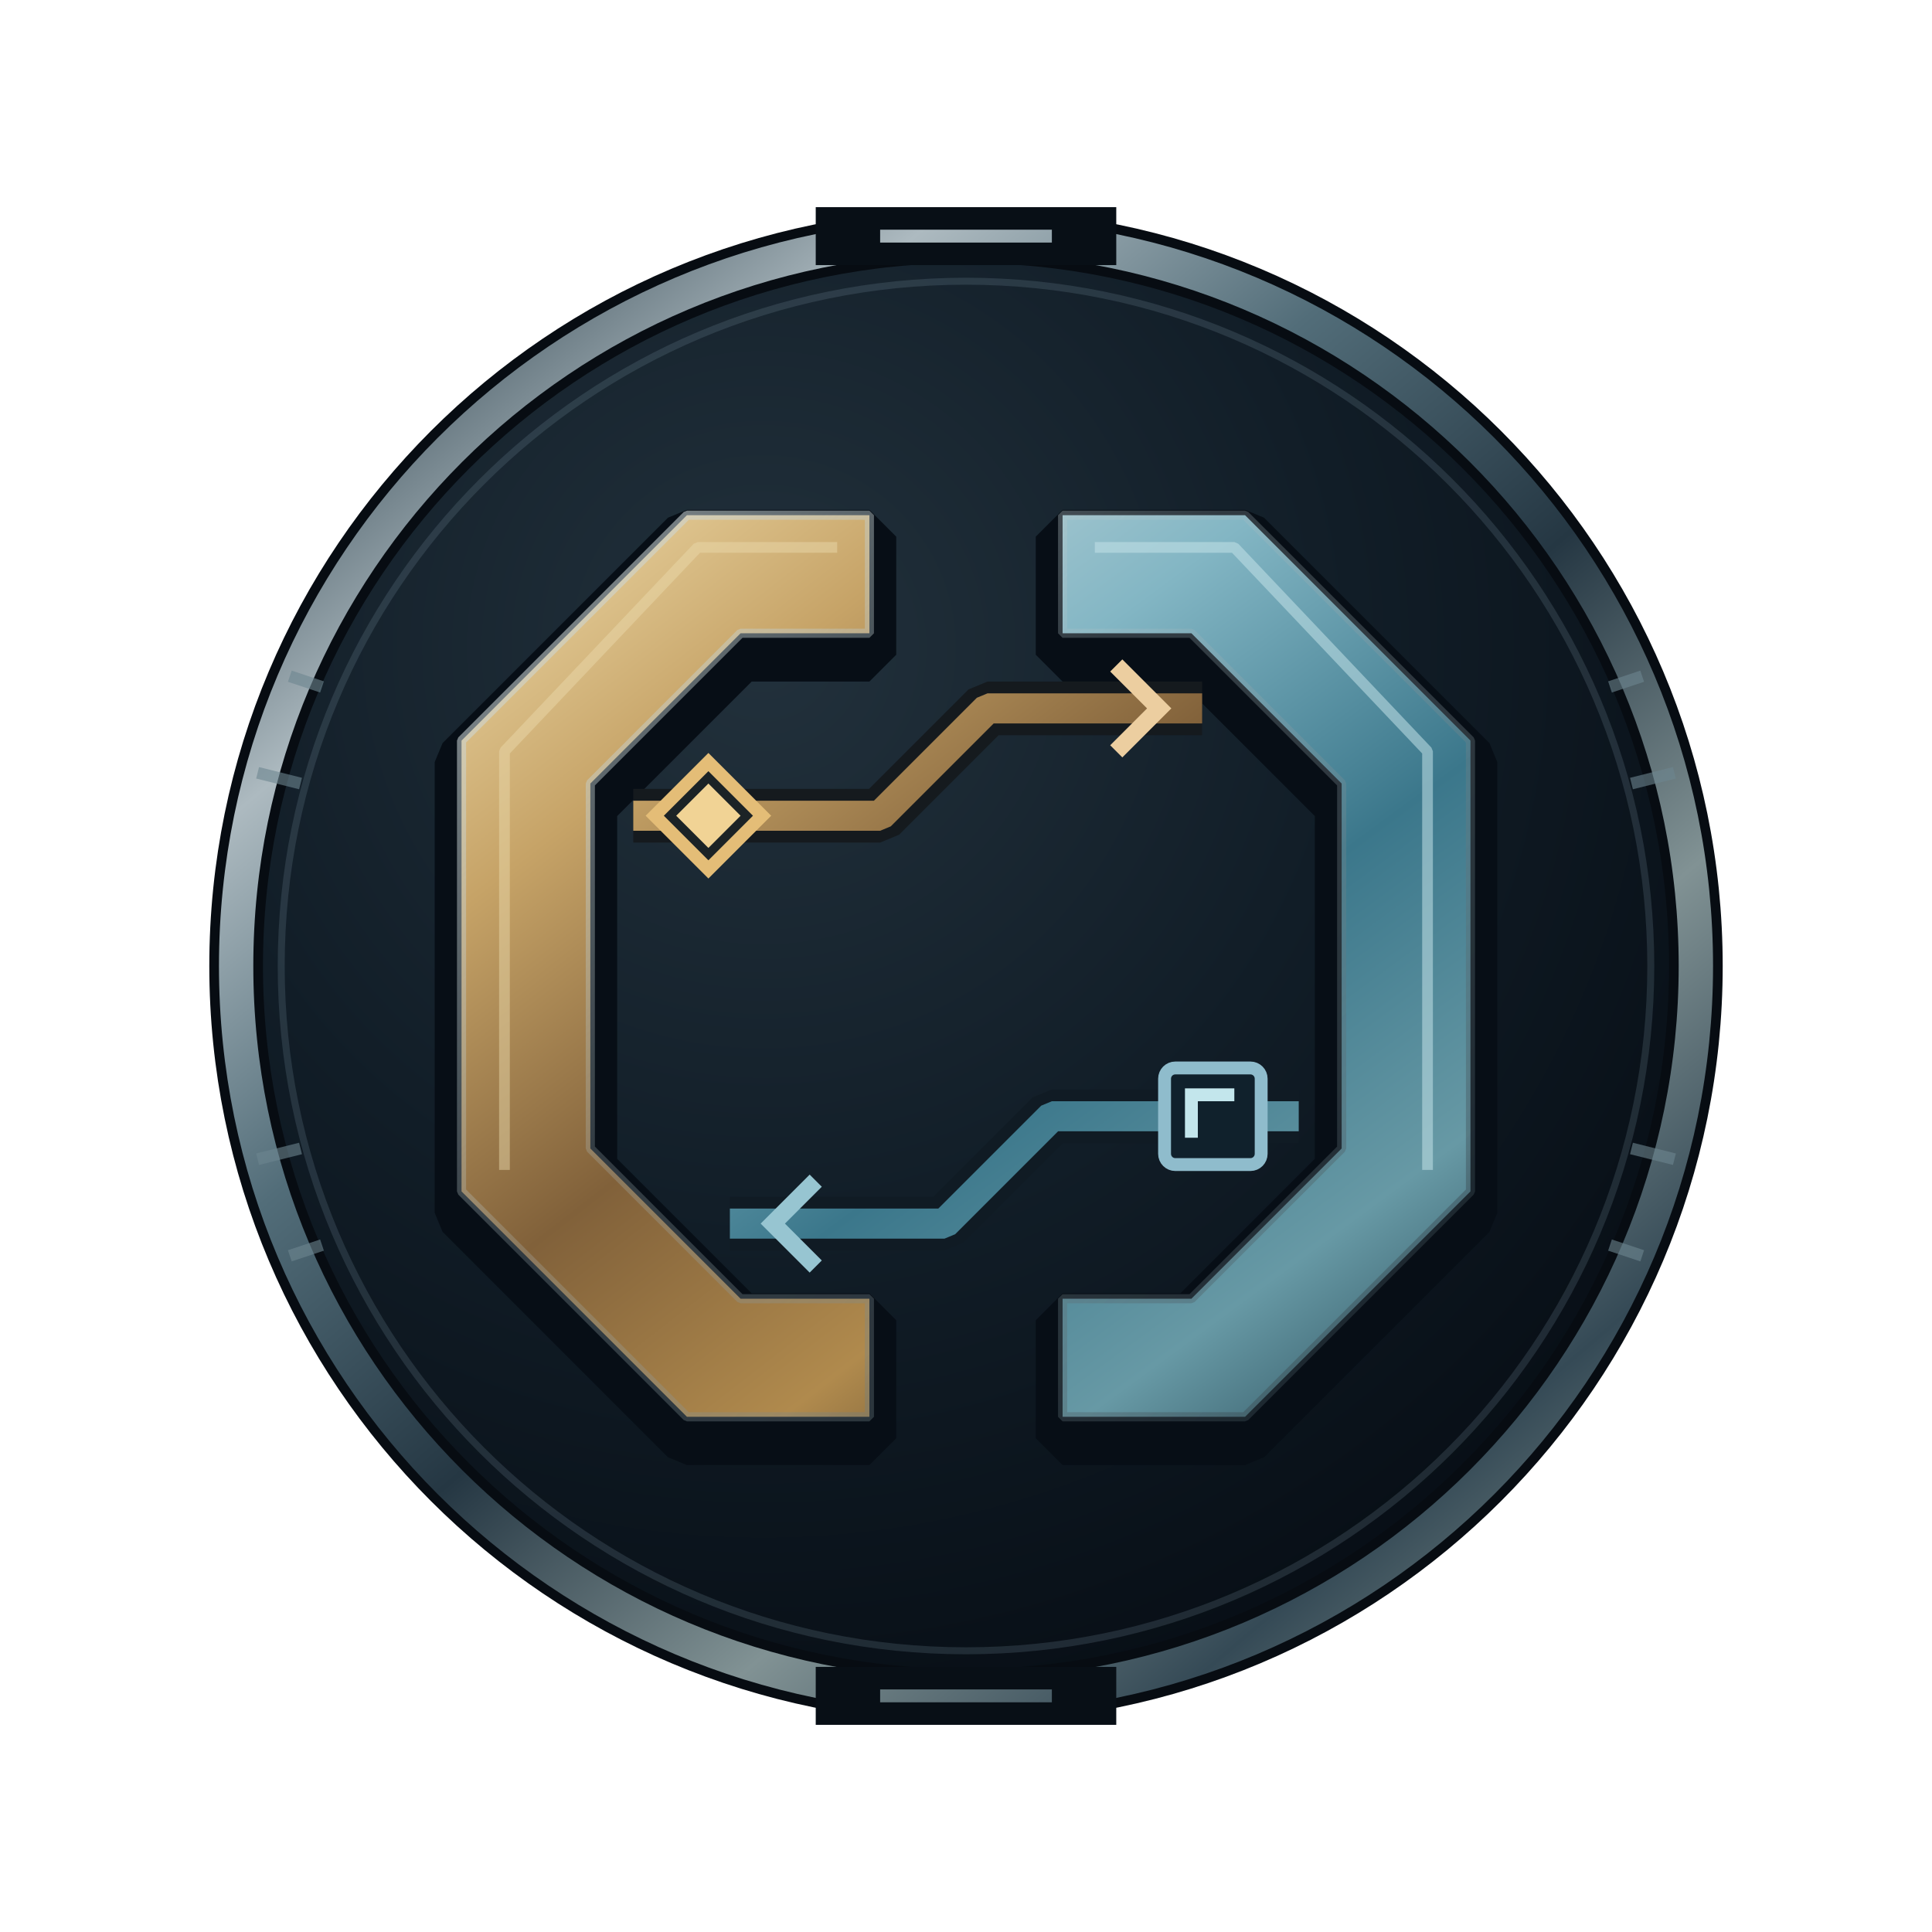
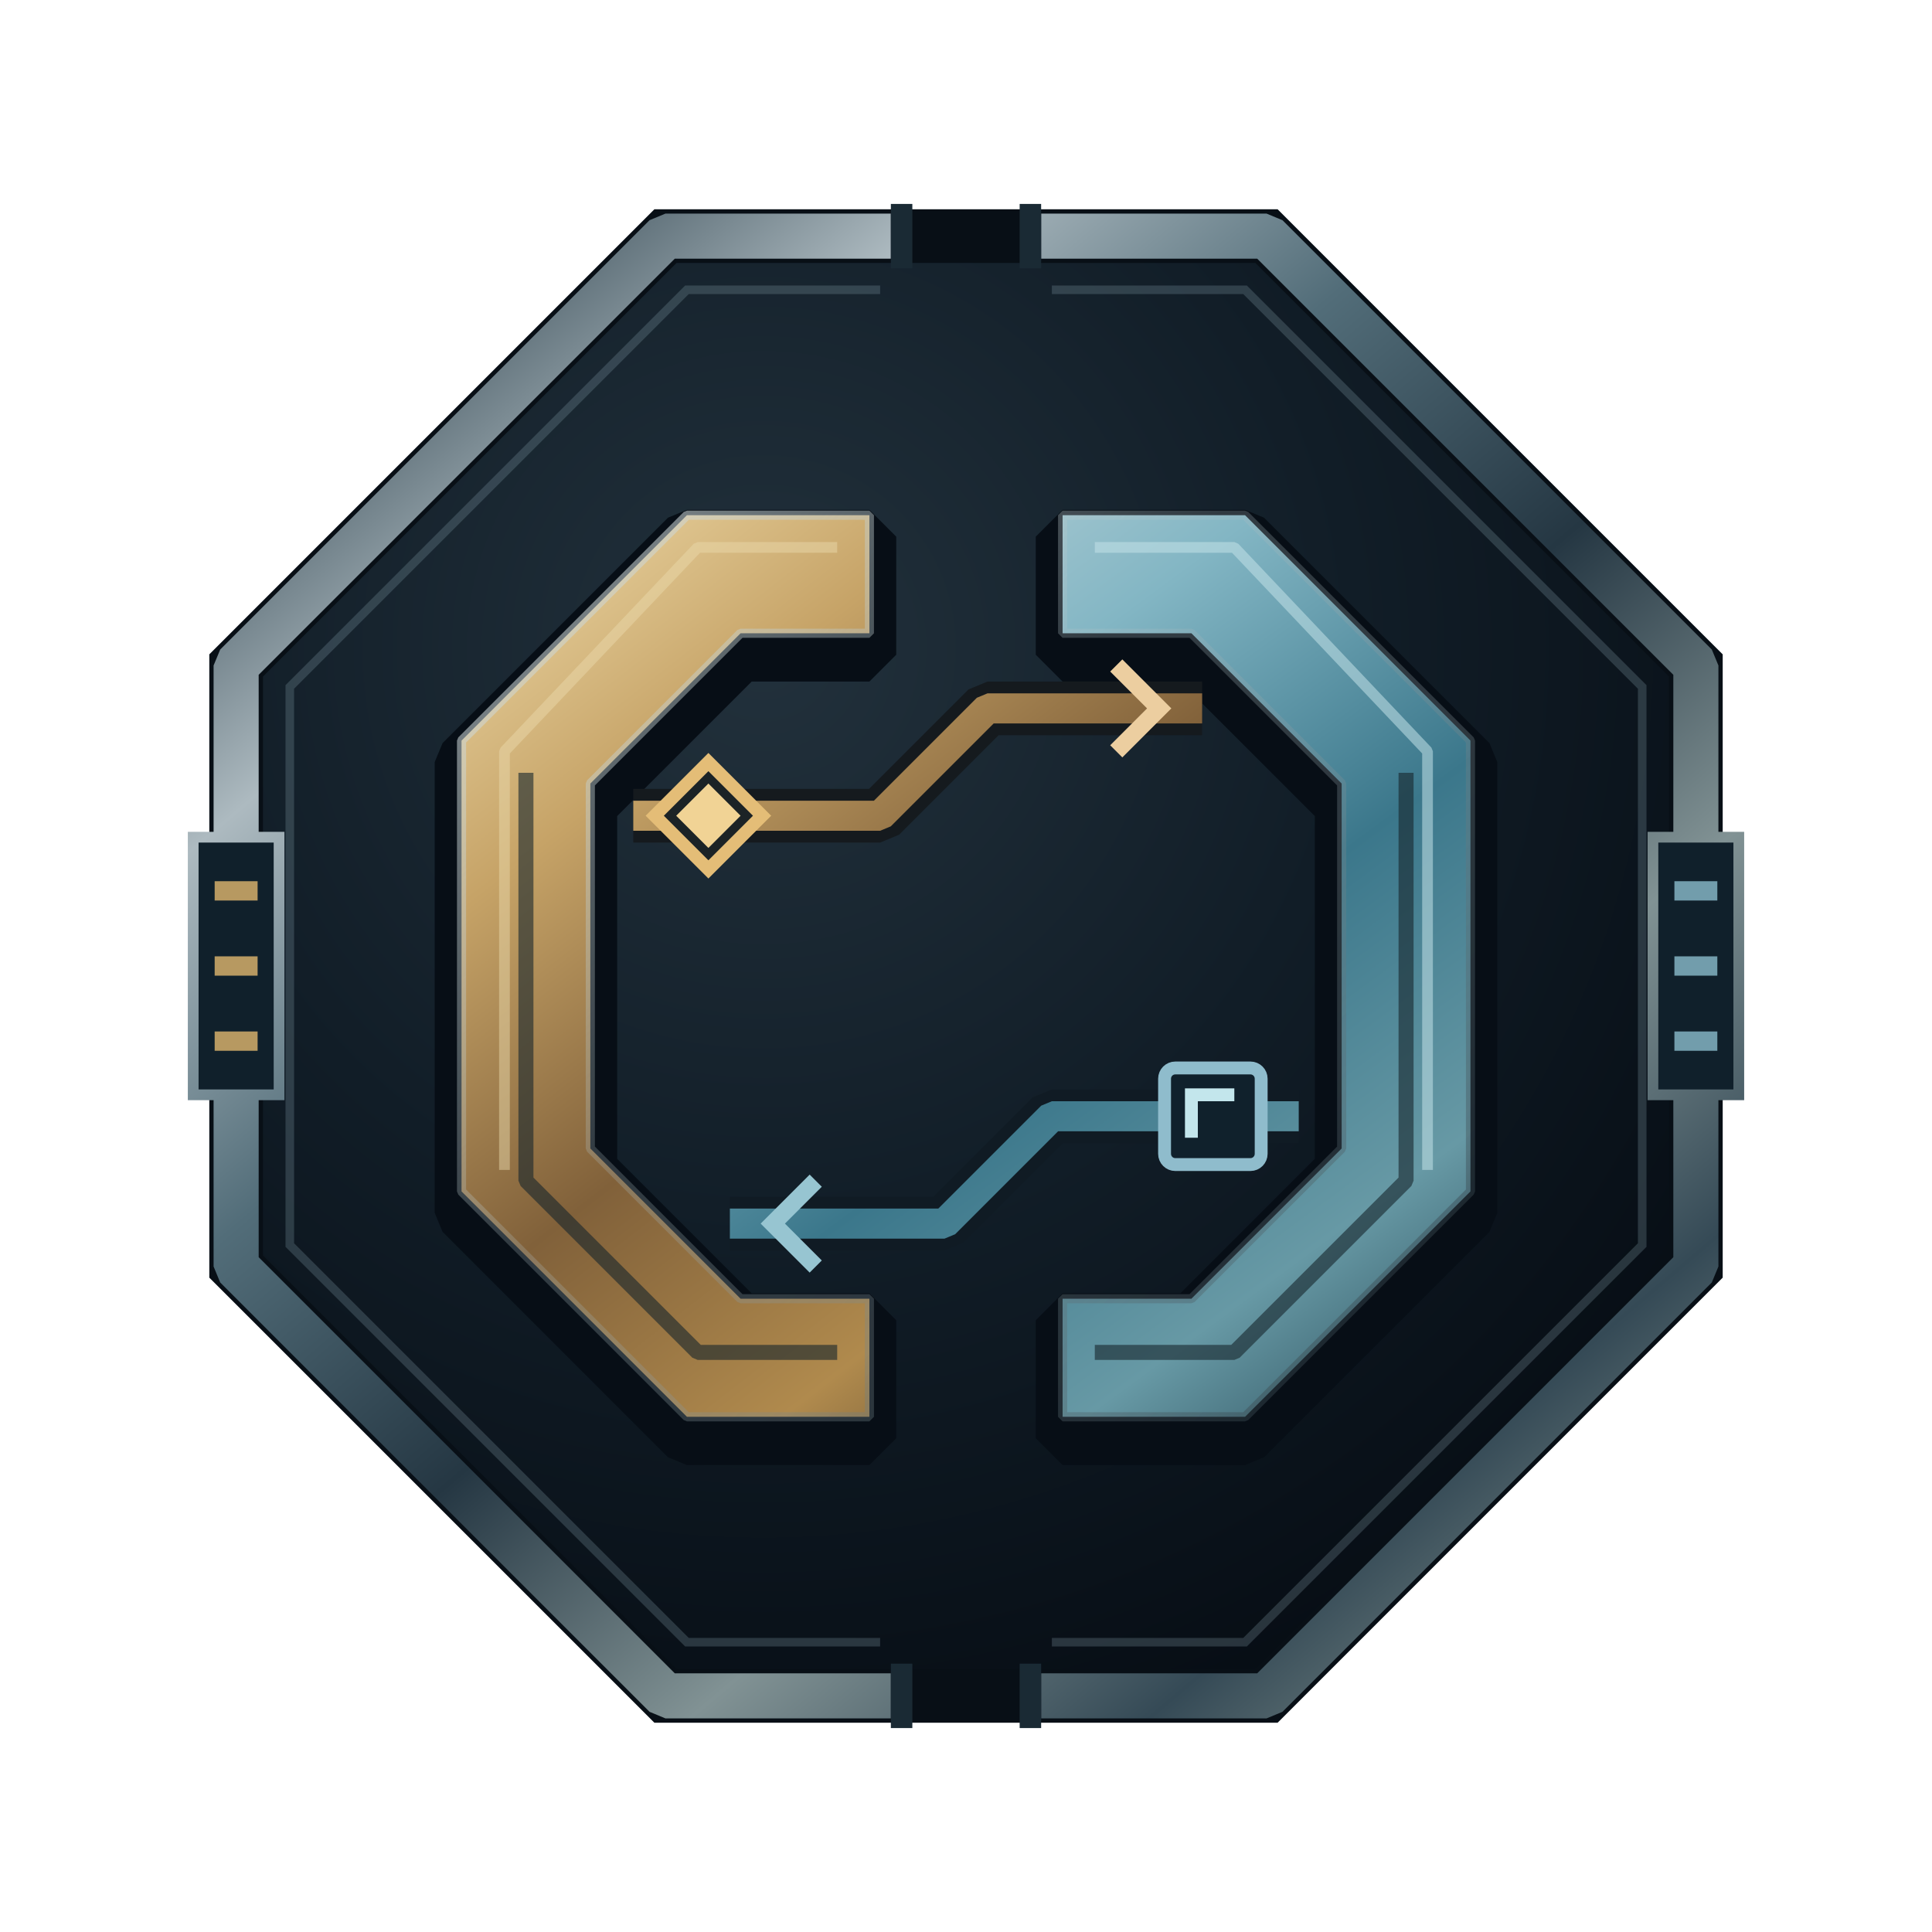
<svg xmlns="http://www.w3.org/2000/svg" viewBox="0 0 180 180" role="img" aria-labelledby="ncp-mark-title ncp-mark-desc">
  <defs>
    <radialGradient id="ncp-seat" cx="36%" cy="28%" r="82%">
      <stop stop-color="#22313c" />
      <stop offset=".5" stop-color="#111d27" />
      <stop offset="1" stop-color="#060c13" />
    </radialGradient>
    <linearGradient id="ncp-rim" x1="35" y1="26" x2="147" y2="158" gradientUnits="userSpaceOnUse">
      <stop stop-color="#314550" />
      <stop offset=".17" stop-color="#adbac0" />
      <stop offset=".34" stop-color="#526d79" />
      <stop offset=".52" stop-color="#253743" />
      <stop offset=".7" stop-color="#819294" />
      <stop offset=".86" stop-color="#354a56" />
      <stop offset="1" stop-color="#81918e" />
    </linearGradient>
    <linearGradient id="ncp-amber" x1="42" y1="47" x2="108" y2="132" gradientUnits="userSpaceOnUse">
      <stop stop-color="#f2dfae" />
      <stop offset=".28" stop-color="#c6a367" />
      <stop offset=".55" stop-color="#81613a" />
      <stop offset=".8" stop-color="#b08a4d" />
      <stop offset="1" stop-color="#55442d" />
    </linearGradient>
    <linearGradient id="ncp-blue" x1="74" y1="46" x2="138" y2="133" gradientUnits="userSpaceOnUse">
      <stop stop-color="#bed4d9" />
      <stop offset=".25" stop-color="#83b6c4" />
      <stop offset=".53" stop-color="#3b778b" />
      <stop offset=".79" stop-color="#6799a5" />
      <stop offset="1" stop-color="#254653" />
    </linearGradient>
    <linearGradient id="ncp-edge" x1="32" y1="39" x2="136" y2="139" gradientUnits="userSpaceOnUse">
      <stop stop-color="#e3e9e7" stop-opacity=".8" />
      <stop offset=".45" stop-color="#b0c1c5" stop-opacity=".25" />
      <stop offset="1" stop-color="#14242d" stop-opacity=".5" />
    </linearGradient>
  </defs>
  <style>
    .ncp-request-light { animation: ncp-request-light 8s ease-in-out infinite; }
    .ncp-outcome-light { animation: ncp-outcome-light 8s ease-in-out infinite; }
+     .ncp-request-trace, .ncp-outcome-trace { fill: none; stroke-linecap: round; stroke-dasharray: 10 90; opacity: 0; }
+     .ncp-request-trace { animation: ncp-request-travel 8s linear infinite; }
+     .ncp-outcome-trace { animation: ncp-outcome-travel 8s linear infinite; }
+     @keyframes ncp-request-travel { 0%, 7% { stroke-dashoffset: 10; opacity: 0; } 10% { opacity: .9; } 38% { stroke-dashoffset: -70; opacity: .9; } 43%, 100% { stroke-dashoffset: -70; opacity: 0; } }
+     @keyframes ncp-outcome-travel { 0%, 48% { stroke-dashoffset: 10; opacity: 0; } 51% { opacity: .9; } 79% { stroke-dashoffset: -70; opacity: .9; } 84%, 100% { stroke-dashoffset: -70; opacity: 0; } }
    @keyframes ncp-request-light { 0%, 48%, 100% { opacity: .4; } 20%, 30% { opacity: 1; } }
    @keyframes ncp-outcome-light { 0%, 42%, 100% { opacity: .4; } 66%, 76% { opacity: 1; } }
    @media (prefers-reduced-motion: reduce) {
-       .ncp-request-light, .ncp-outcome-light { animation: none; }
+       .ncp-request-light, .ncp-outcome-light, .ncp-request-trace, .ncp-outcome-trace { animation: none; }
    }
  </style>
  <g id="ncp-housing" fill="none">
-     <circle cx="90" cy="90" r="68" fill="url(#ncp-seat)" stroke="#070c12" stroke-width="5" />
-     <circle cx="90" cy="90" r="68" stroke="url(#ncp-rim)" stroke-width="3.2" />
-     <circle cx="90" cy="90" r="63.8" stroke="#8cabb7" stroke-opacity=".18" stroke-width=".65" />
-     <path d="M76 22H104 M76 158H104" stroke="#080f16" stroke-width="5.4" />
-     <path d="M82 22H98 M82 158H98" stroke="url(#ncp-rim)" stroke-width="1.2" />
-     <path d="M27 63 30 64 M24 72 28 73 M24 108 28 107 M27 117 30 116 M153 63 150 64 M156 72 152 73 M156 108 152 107 M153 117 150 116" stroke="#6c8590" stroke-width="1.1" stroke-opacity=".6" />
+     <path d="M62 22H118L158 62V118L118 158H62L22 118V62Z" fill="url(#ncp-seat)" stroke="#080f16" stroke-width="5" />
+     <path d="M83 22H62L22 62V118L62 158H83 M97 22H118L158 62V118L118 158H97" stroke="url(#ncp-rim)" stroke-width="4.2" stroke-linejoin="bevel" />
+     <path d="M82 27H64L27 64V116L64 153H82 M98 27H116L153 64V116L116 153H98" stroke="#8cabb7" stroke-opacity=".25" stroke-width=".8" />
+     <path d="M84 19V25 M96 19V25 M84 155V161 M96 155V161" stroke="#1a2a34" stroke-width="2" />
+     <path d="M18 78H26V102H18Z M154 78H162V102H154Z" fill="#10202b" stroke="url(#ncp-rim)" stroke-width="1" />
+     <path d="M20 83H24 M20 90H24 M20 97H24" stroke="#b79961" stroke-width="1.8" />
+     <path d="M156 83H160 M156 90H160 M156 97H160" stroke="#729dac" stroke-width="1.8" />
  </g>
  <g id="ncp-contract-rails" stroke-linejoin="bevel">
    <path d="M81 48H64L43 69V111L64 132H81V121H69L55 107V73L69 59H81Z" fill="#070e16" stroke="#070e16" stroke-width="5" transform="translate(0 2)" />
    <path d="M99 48H116L137 69V111L116 132H99V121H111L125 107V73L111 59H99Z" fill="#070e16" stroke="#070e16" stroke-width="5" transform="translate(0 2)" />
    <path d="M81 48H64L43 69V111L64 132H81V121H69L55 107V73L69 59H81Z" fill="url(#ncp-amber)" stroke="url(#ncp-edge)" stroke-width=".85" />
    <path d="M99 48H116L137 69V111L116 132H99V121H111L125 107V73L111 59H99Z" fill="url(#ncp-blue)" stroke="url(#ncp-edge)" stroke-width=".85" />
    <path d="M78 51H65L47 70V109" fill="none" stroke="#ead8ab" stroke-opacity=".48" stroke-width="1" />
    <path d="M102 51H115L133 70V109" fill="none" stroke="#c2e1e7" stroke-opacity=".55" stroke-width="1" />
+     <path d="M49 72V110L65 126H78 M131 72V110L115 126H102" fill="none" stroke="#16252c" stroke-opacity=".6" stroke-width="1.4" />
    <path d="M59 76H82L92 66H112" fill="none" stroke="#151a1e" stroke-width="5" />
    <path d="M59 76H82L92 66H112" fill="none" stroke="url(#ncp-amber)" stroke-width="2.8" />
    <path d="M121 104H98L88 114H68" fill="none" stroke="#101b24" stroke-width="5" />
    <path d="M121 104H98L88 114H68" fill="none" stroke="url(#ncp-blue)" stroke-width="2.8" />
+     <path d="M59 76H82L92 66H112" stroke="#ffe5b4" stroke-width="2.2" class="ncp-request-trace" />
+     <path d="M121 104H98L88 114H68" stroke="#cbf3f7" stroke-width="2.2" class="ncp-outcome-trace" />
  </g>
  <g id="ncp-path-identities">
    <path d="M104 62 108 66 104 70" fill="none" stroke="#eccea0" stroke-width="1.6" />
    <path d="M76 110 72 114 76 118" fill="none" stroke="#97c5d1" stroke-width="1.6" />
    <path d="M66 71 71 76 66 81 61 76Z" fill="#1c2326" stroke="#e4bd77" stroke-width="1.2" />
    <path d="M66 73 69 76 66 79 63 76Z" fill="#f1d395" class="ncp-request-light" />
    <rect x="108.5" y="99.5" width="9" height="9" rx="1" fill="#10212c" stroke="#8fbccc" stroke-width="1.2" />
    <path d="M111 106V102H115" fill="none" stroke="#c3e6ec" stroke-width="1.2" class="ncp-outcome-light" />
  </g>
</svg>
